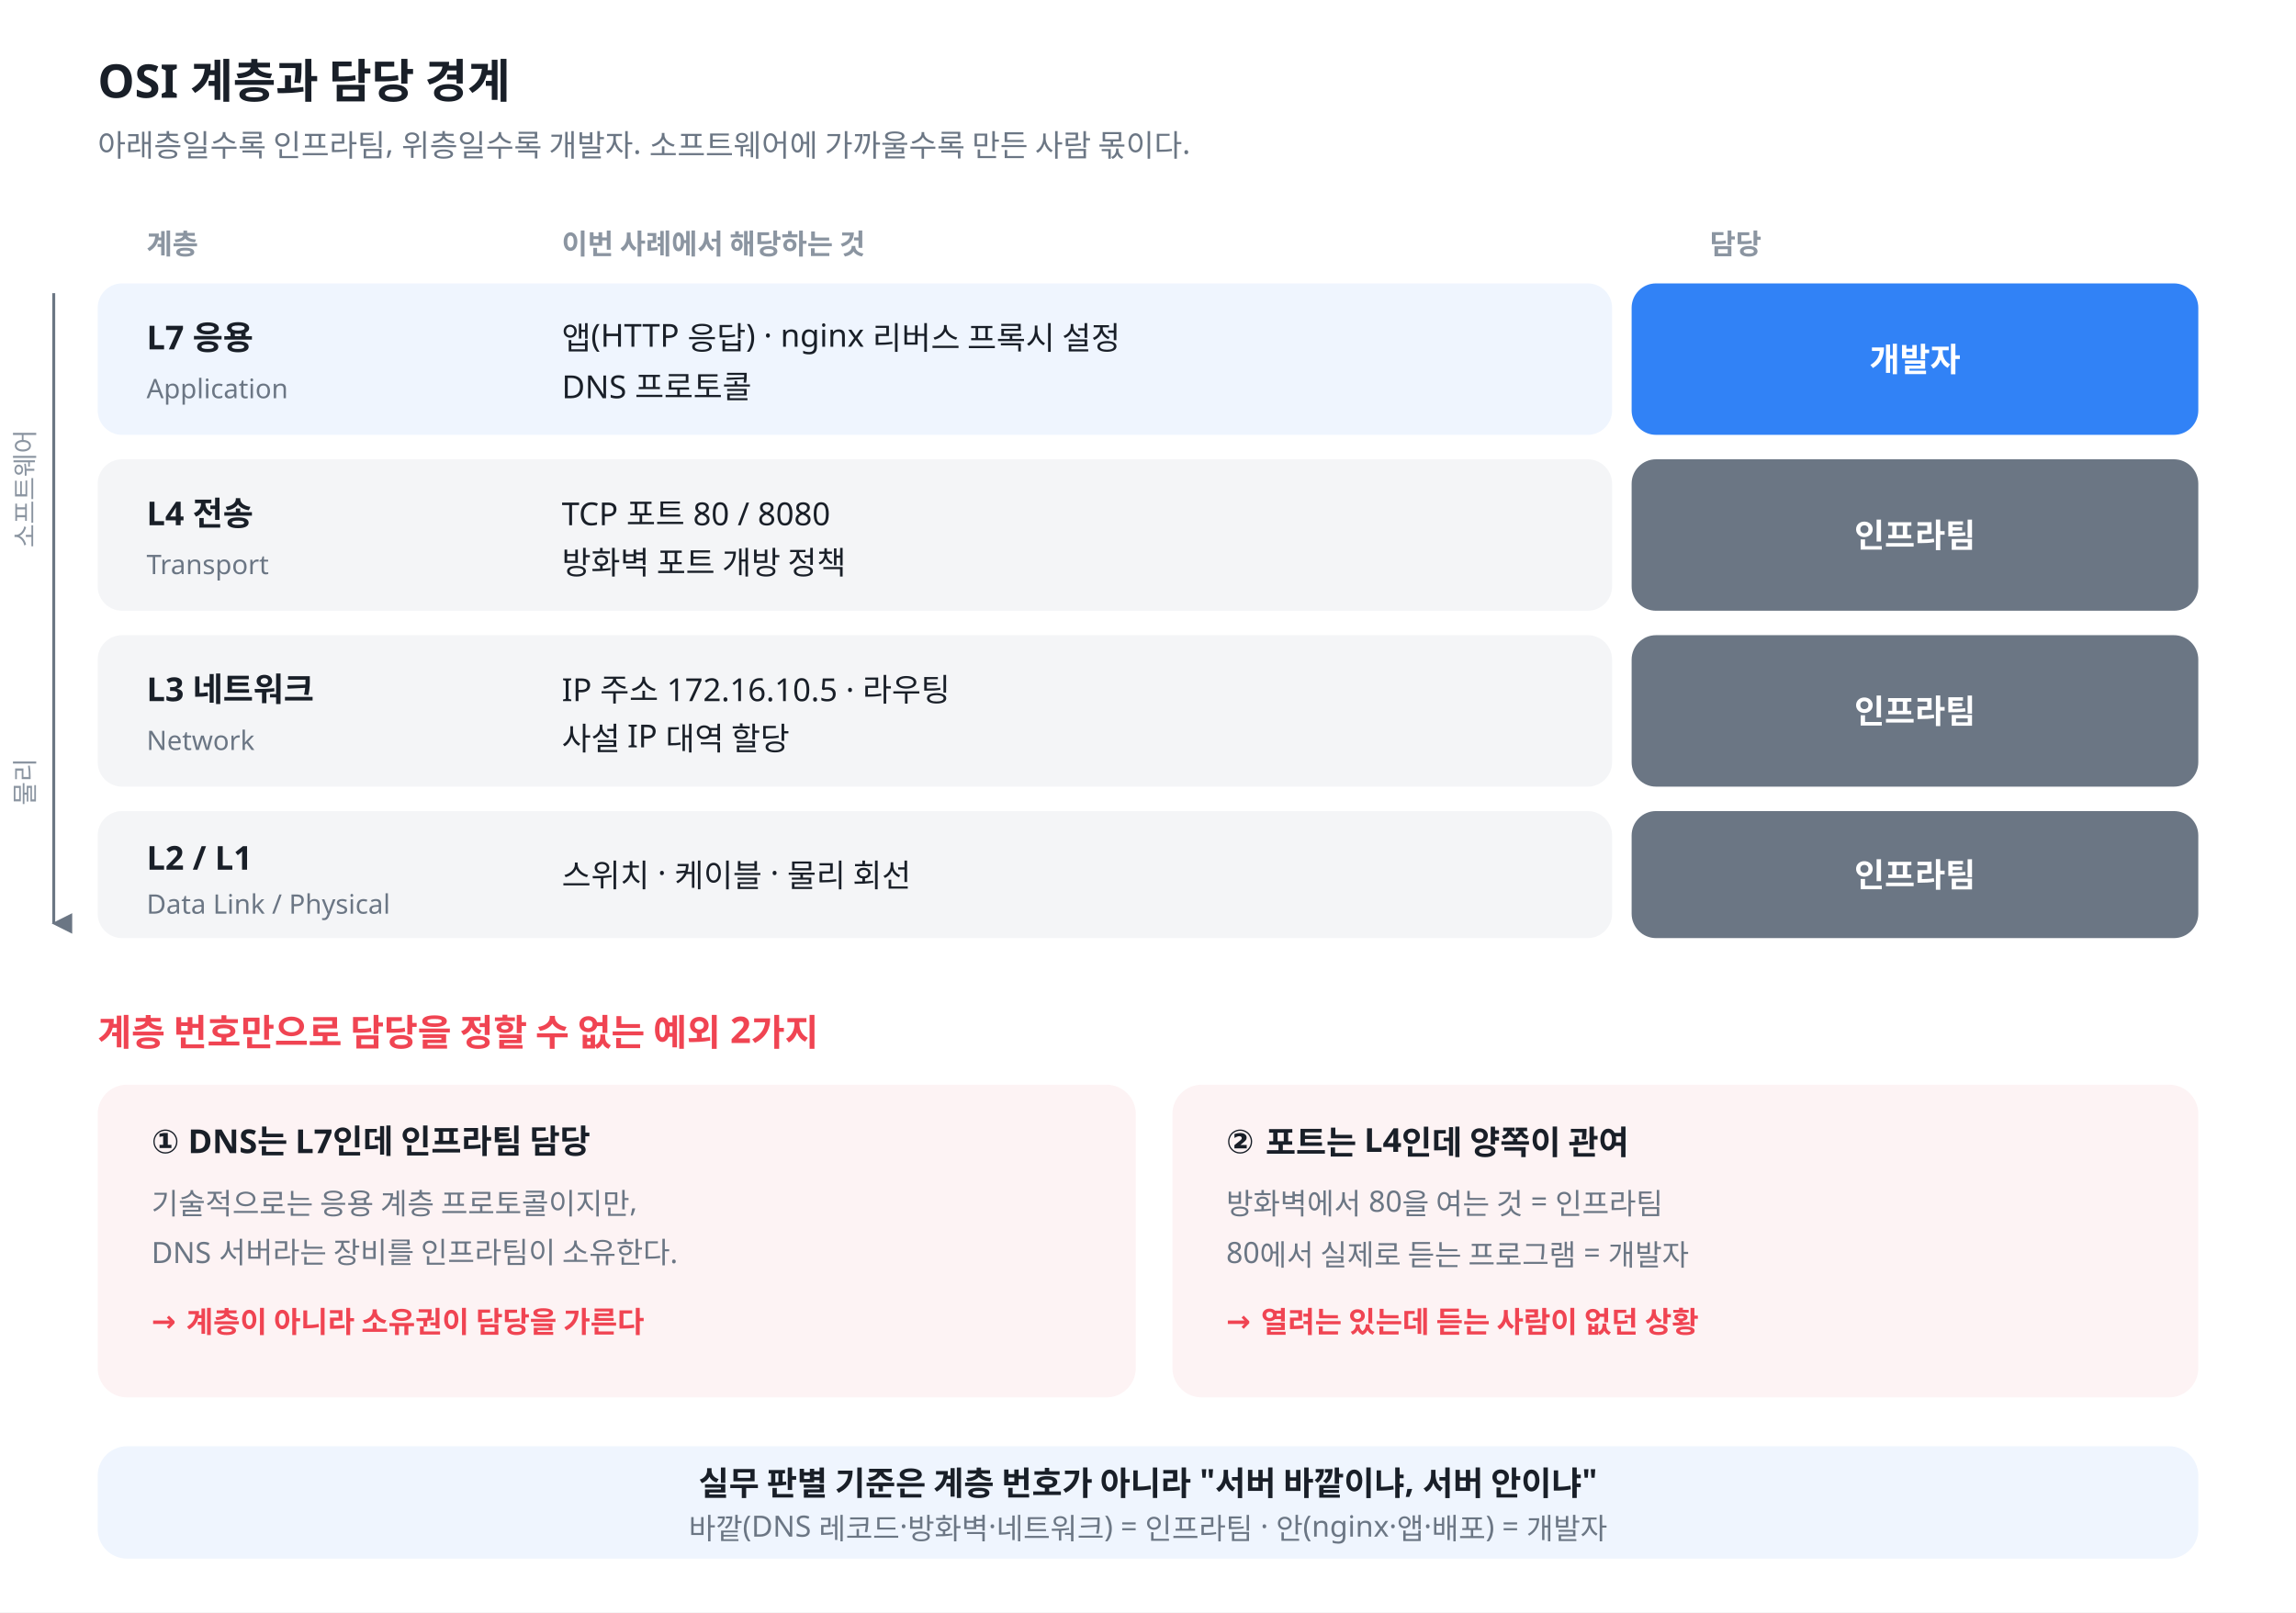
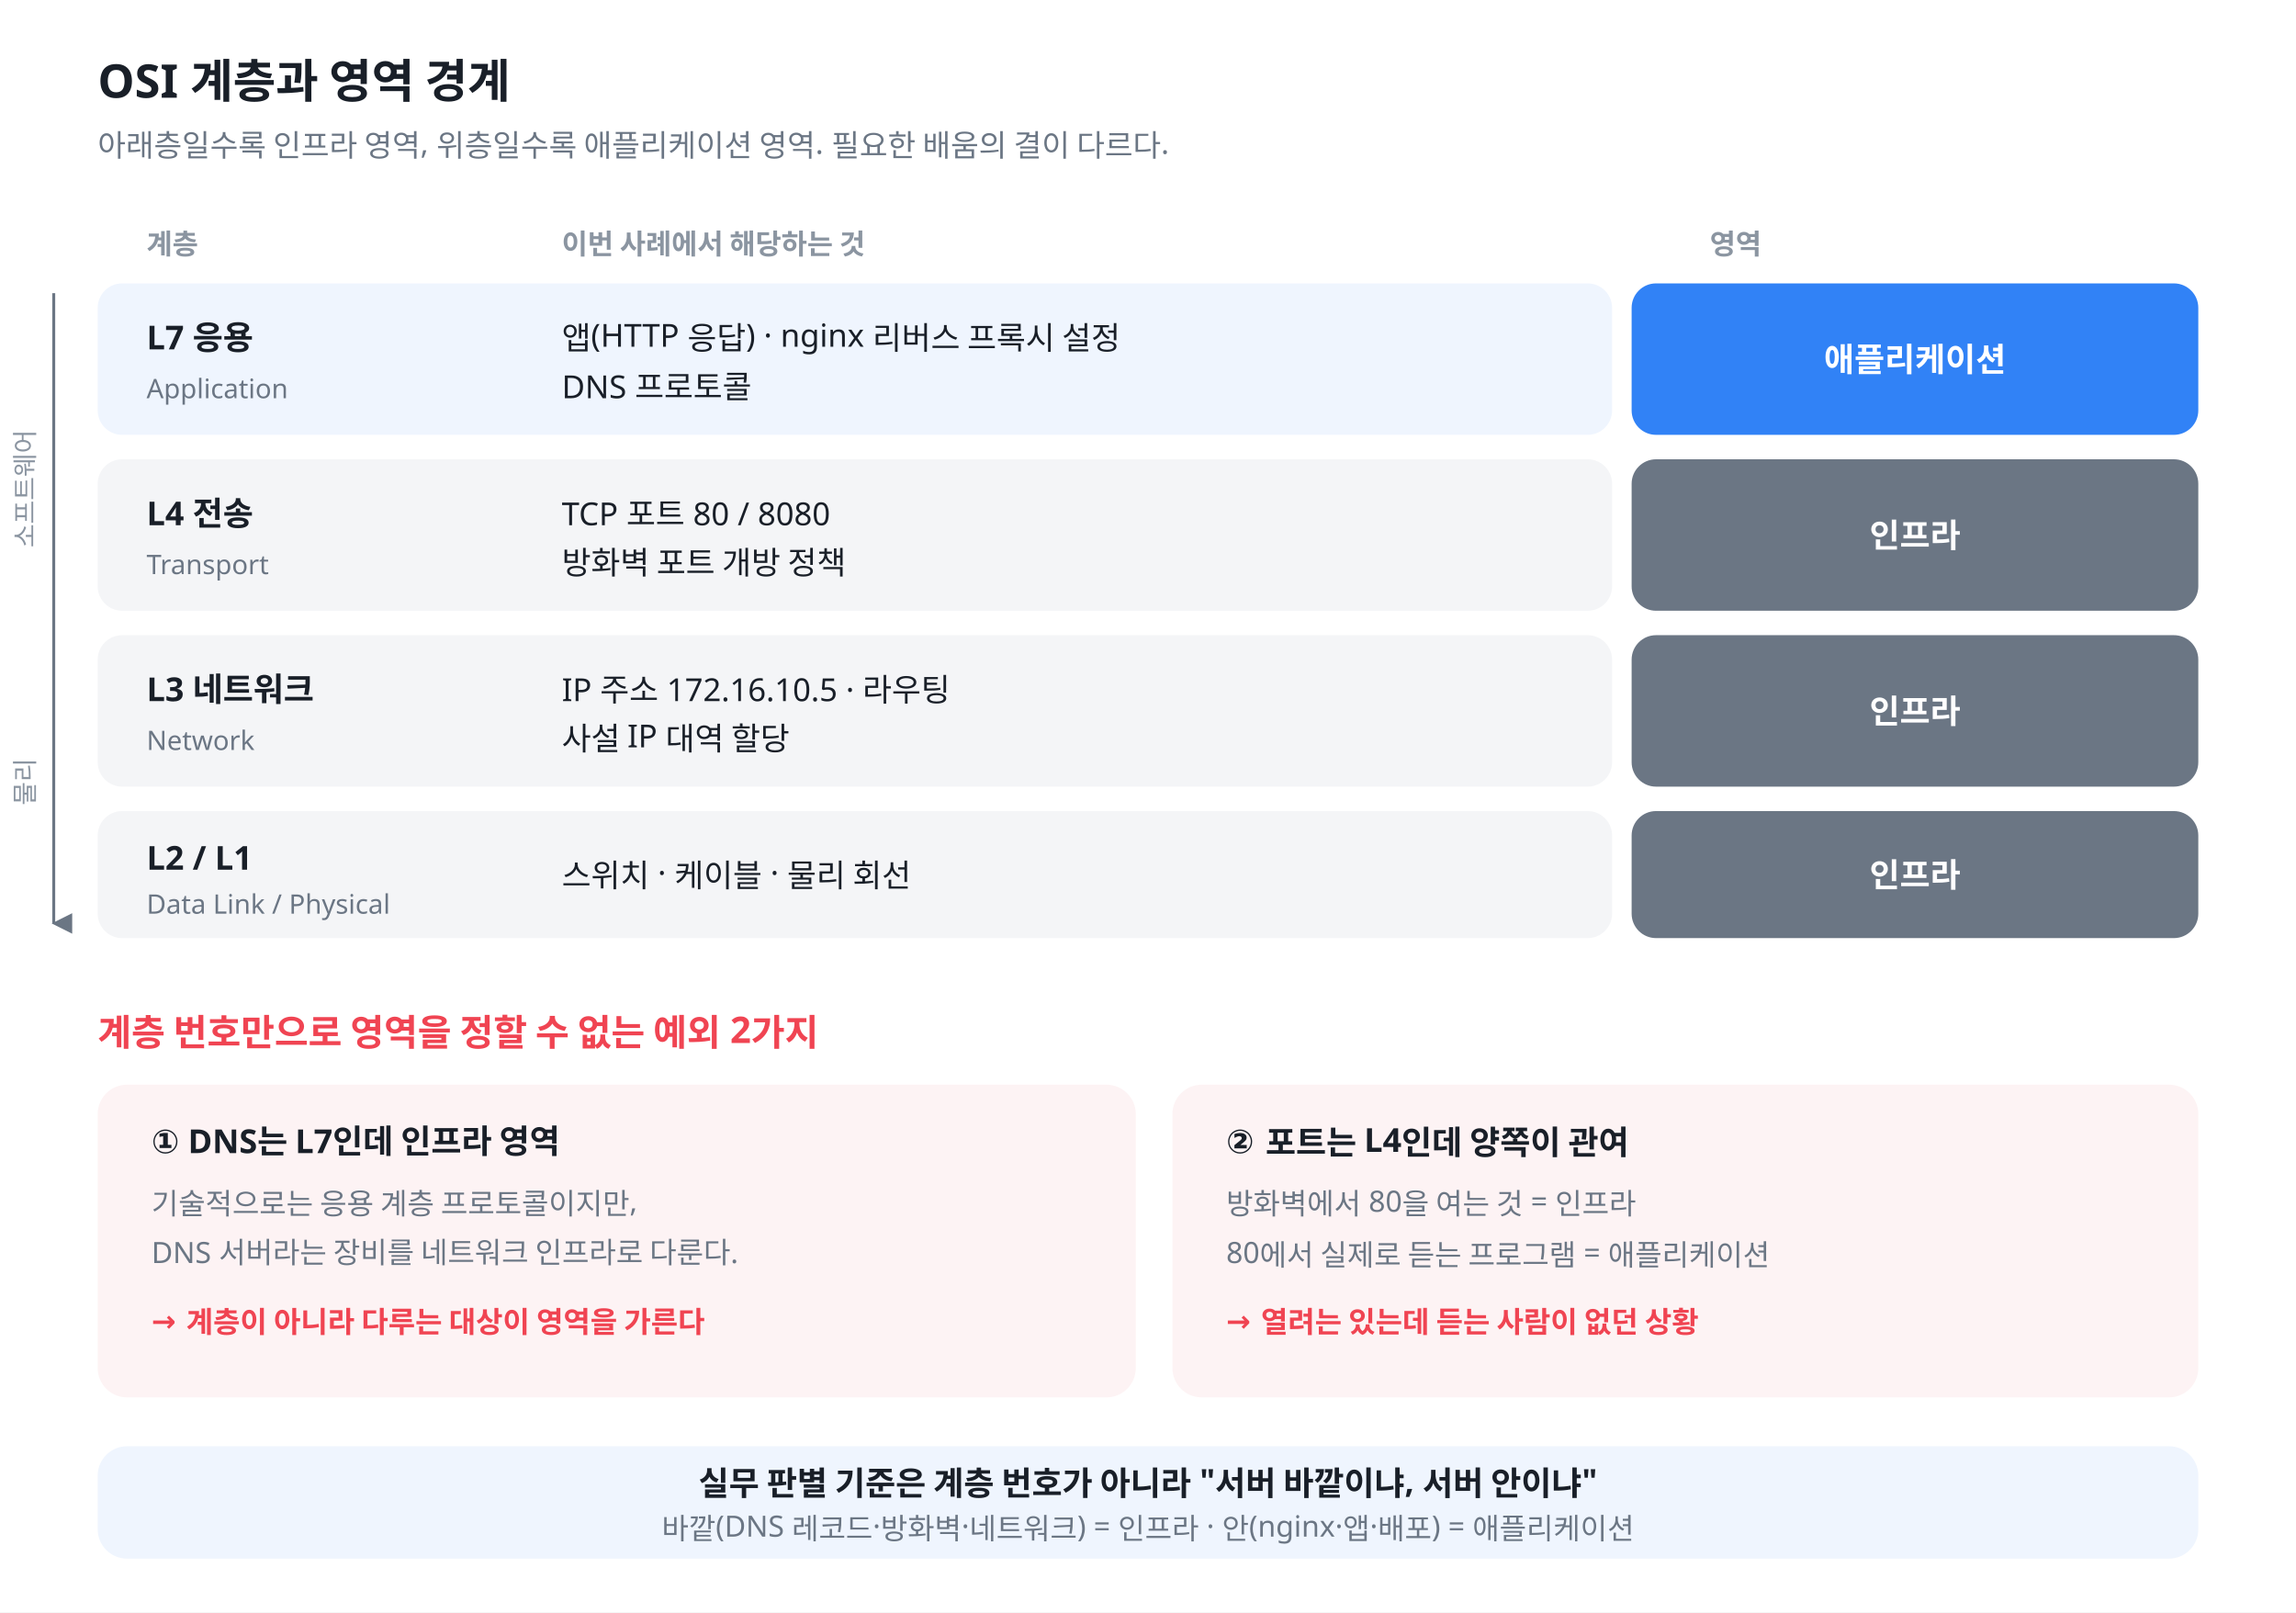
<svg xmlns="http://www.w3.org/2000/svg" viewBox="0 0 940 660" font-family="Pretendard, 'Apple SD Gothic Neo', 'Noto Sans KR', sans-serif">
  <defs>
    <marker id="arrDown" viewBox="0 0 10 10" refX="5" refY="9" markerWidth="7" markerHeight="7" orient="auto">
      <path d="M0,0 L10,0 L5,10 z" fill="#6B7684" />
    </marker>
  </defs>
  <rect x="0" y="0" width="940" height="660" fill="#FFFFFF" />
-   <text x="40" y="40" font-size="19" font-weight="800" fill="#191F28">OSI 계층과 담당 경계</text>
-   <text x="40" y="64" font-size="12.5" fill="#6B7684">아래층일수록 인프라팀, 위층일수록 개발자. 소프트웨어에 가까울수록 만든 사람 몫이다.</text>
+   <text x="40" y="40" font-size="19" font-weight="800" fill="#191F28">OSI 계층과 영역 경계</text>
+   <text x="40" y="64" font-size="12.5" fill="#6B7684">아래층일수록 인프라 영역, 위층일수록 애플리케이션 영역. 필요한 배움의 결이 다르다.</text>
  <text x="60" y="104" font-size="11.5" font-weight="700" fill="#8B95A1">계층</text>
  <text x="230" y="104" font-size="11.5" font-weight="700" fill="#8B95A1">이번 사례에서 해당하는 것</text>
-   <text x="700" y="104" font-size="11.5" font-weight="700" fill="#8B95A1">담당</text>
+   <text x="700" y="104" font-size="11.5" font-weight="700" fill="#8B95A1">영역</text>
  <rect x="40" y="116" width="620" height="62" rx="10" fill="#EFF5FE" />
  <rect x="668" y="116" width="232" height="62" rx="10" fill="#3182F6" />
  <text x="60" y="143" font-size="13.5" font-weight="800" fill="#191F28">L7 응용</text>
  <text x="60" y="163" font-size="11" fill="#6B7684">Application</text>
  <text x="230" y="143" font-size="13" fill="#191F28">앱(HTTP 응답) · nginx 리버스 프록시 설정</text>
  <text x="230" y="163" font-size="13" fill="#191F28">DNS 프로토콜</text>
-   <text x="784" y="152" font-size="13.5" font-weight="800" fill="#FFFFFF" text-anchor="middle">개발자</text>
+   <text x="784" y="152" font-size="13.5" font-weight="800" fill="#FFFFFF" text-anchor="middle">애플리케이션</text>
  <rect x="40" y="188" width="620" height="62" rx="10" fill="#F4F5F7" />
  <rect x="668" y="188" width="232" height="62" rx="10" fill="#6B7684" />
  <text x="60" y="215" font-size="13.5" font-weight="800" fill="#191F28">L4 전송</text>
  <text x="60" y="235" font-size="11" fill="#6B7684">Transport</text>
  <text x="230" y="215" font-size="13" fill="#191F28">TCP 포트 80 / 8080</text>
  <text x="230" y="235" font-size="13" fill="#191F28">방화벽 포트 개방 정책</text>
-   <text x="784" y="224" font-size="13.5" font-weight="800" fill="#FFFFFF" text-anchor="middle">인프라팀</text>
+   <text x="784" y="224" font-size="13.5" font-weight="800" fill="#FFFFFF" text-anchor="middle">인프라</text>
  <rect x="40" y="260" width="620" height="62" rx="10" fill="#F4F5F7" />
  <rect x="668" y="260" width="232" height="62" rx="10" fill="#6B7684" />
  <text x="60" y="287" font-size="13.5" font-weight="800" fill="#191F28">L3 네트워크</text>
  <text x="60" y="307" font-size="11" fill="#6B7684">Network</text>
  <text x="230" y="287" font-size="13" fill="#191F28">IP 주소 172.16.10.5 · 라우팅</text>
  <text x="230" y="307" font-size="13" fill="#191F28">사설 IP 대역 할당</text>
-   <text x="784" y="296" font-size="13.5" font-weight="800" fill="#FFFFFF" text-anchor="middle">인프라팀</text>
+   <text x="784" y="296" font-size="13.5" font-weight="800" fill="#FFFFFF" text-anchor="middle">인프라</text>
  <rect x="40" y="332" width="620" height="52" rx="10" fill="#F4F5F7" />
  <rect x="668" y="332" width="232" height="52" rx="10" fill="#6B7684" />
  <text x="60" y="356" font-size="13.5" font-weight="800" fill="#191F28">L2 / L1</text>
  <text x="60" y="374" font-size="11" fill="#6B7684">Data Link / Physical</text>
  <text x="230" y="363" font-size="13" fill="#191F28">스위치 · 케이블 · 물리 회선</text>
-   <text x="784" y="363" font-size="13.5" font-weight="800" fill="#FFFFFF" text-anchor="middle">인프라팀</text>
+   <text x="784" y="363" font-size="13.5" font-weight="800" fill="#FFFFFF" text-anchor="middle">인프라</text>
  <line x1="22" y1="120" x2="22" y2="378" stroke="#6B7684" stroke-width="1.2" marker-end="url(#arrDown)" />
  <text x="14" y="200" font-size="10.5" fill="#8B95A1" transform="rotate(-90 14 200)" text-anchor="middle">소프트웨어</text>
  <text x="14" y="320" font-size="10.5" fill="#8B95A1" transform="rotate(-90 14 320)" text-anchor="middle">물리</text>
-   <text x="40" y="428" font-size="15" font-weight="800" fill="#F04452">계층 번호만으로 담당을 정할 수 없는 예외 2가지</text>
+   <text x="40" y="428" font-size="15" font-weight="800" fill="#F04452">계층 번호만으로 영역을 정할 수 없는 예외 2가지</text>
  <rect x="40" y="444" width="425" height="128" rx="12" fill="#FDF3F4" />
-   <text x="62" y="472" font-size="13.5" font-weight="800" fill="#191F28">① DNS는 L7인데 인프라팀 담당</text>
+   <text x="62" y="472" font-size="13.5" font-weight="800" fill="#191F28">① DNS는 L7인데 인프라 영역</text>
  <text x="62" y="497" font-size="12" fill="#6B7684">기술적으로는 응용 계층 프로토콜이지만,</text>
-   <text x="62" y="517" font-size="12" fill="#6B7684">DNS 서버라는 장비를 인프라팀이 소유한다.</text>
-   <text x="62" y="545" font-size="12" fill="#F04452" font-weight="700">→ 계층이 아니라 소유권이 담당을 가른다</text>
+   <text x="62" y="517" font-size="12" fill="#6B7684">DNS 서버라는 장비를 네트워크 인프라로 다룬다.</text>
+   <text x="62" y="545" font-size="12" fill="#F04452" font-weight="700">→ 계층이 아니라 다루는 대상이 영역을 가른다</text>
  <rect x="480" y="444" width="420" height="128" rx="12" fill="#FDF3F4" />
  <text x="502" y="472" font-size="13.5" font-weight="800" fill="#191F28">② 포트는 L4인데 양쪽이 관여</text>
-   <text x="502" y="497" font-size="12" fill="#6B7684">방화벽에서 80을 여는 것 = 인프라팀</text>
-   <text x="502" y="517" font-size="12" fill="#6B7684">80에서 실제로 듣는 프로그램 = 개발자</text>
+   <text x="502" y="497" font-size="12" fill="#6B7684">방화벽에서 80을 여는 것 = 인프라</text>
+   <text x="502" y="517" font-size="12" fill="#6B7684">80에서 실제로 듣는 프로그램 = 애플리케이션</text>
  <text x="502" y="545" font-size="12" fill="#F04452" font-weight="700">→ 열려는 있는데 듣는 사람이 없던 상황</text>
  <rect x="40" y="592" width="860" height="46" rx="12" fill="#EFF5FE" />
  <text x="470" y="612" font-size="13.5" font-weight="800" fill="#191F28" text-anchor="middle">실무 판별 기준은 계층 번호가 아니라 "서버 바깥이냐, 서버 안이냐"</text>
-   <text x="470" y="630" font-size="12" fill="#6B7684" text-anchor="middle">바깥(DNS 레코드·방화벽·네트워크) = 인프라팀 · 안(nginx·앱·배포) = 개발자</text>
+   <text x="470" y="630" font-size="12" fill="#6B7684" text-anchor="middle">바깥(DNS 레코드·방화벽·네트워크) = 인프라 · 안(nginx·앱·배포) = 애플리케이션</text>
</svg>
